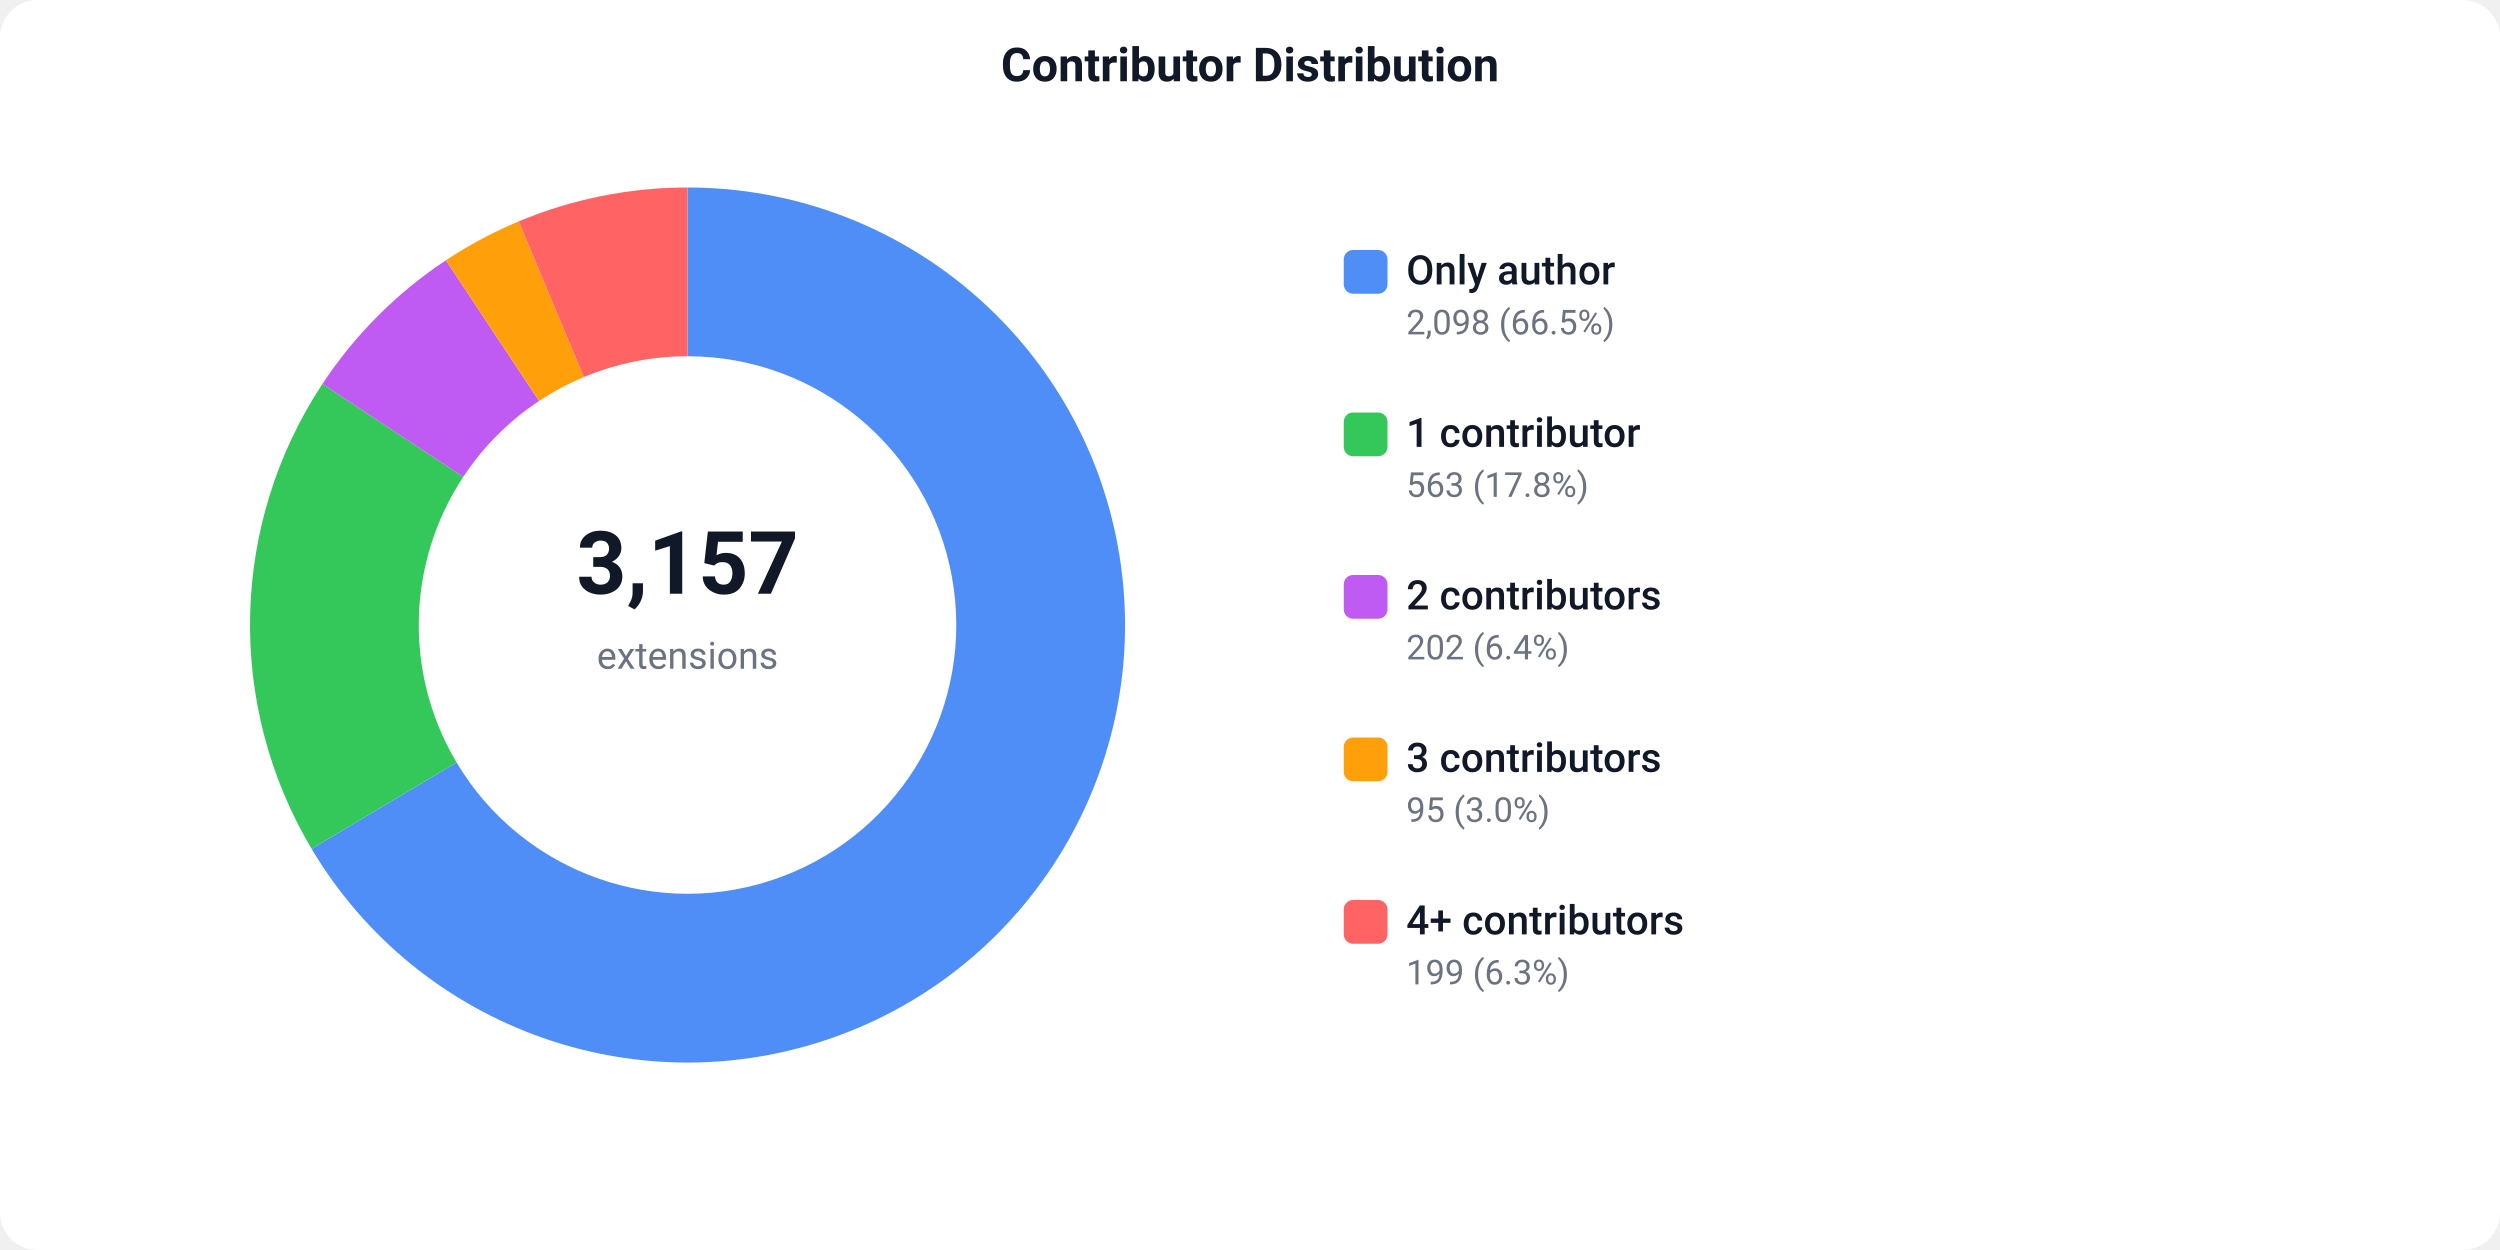
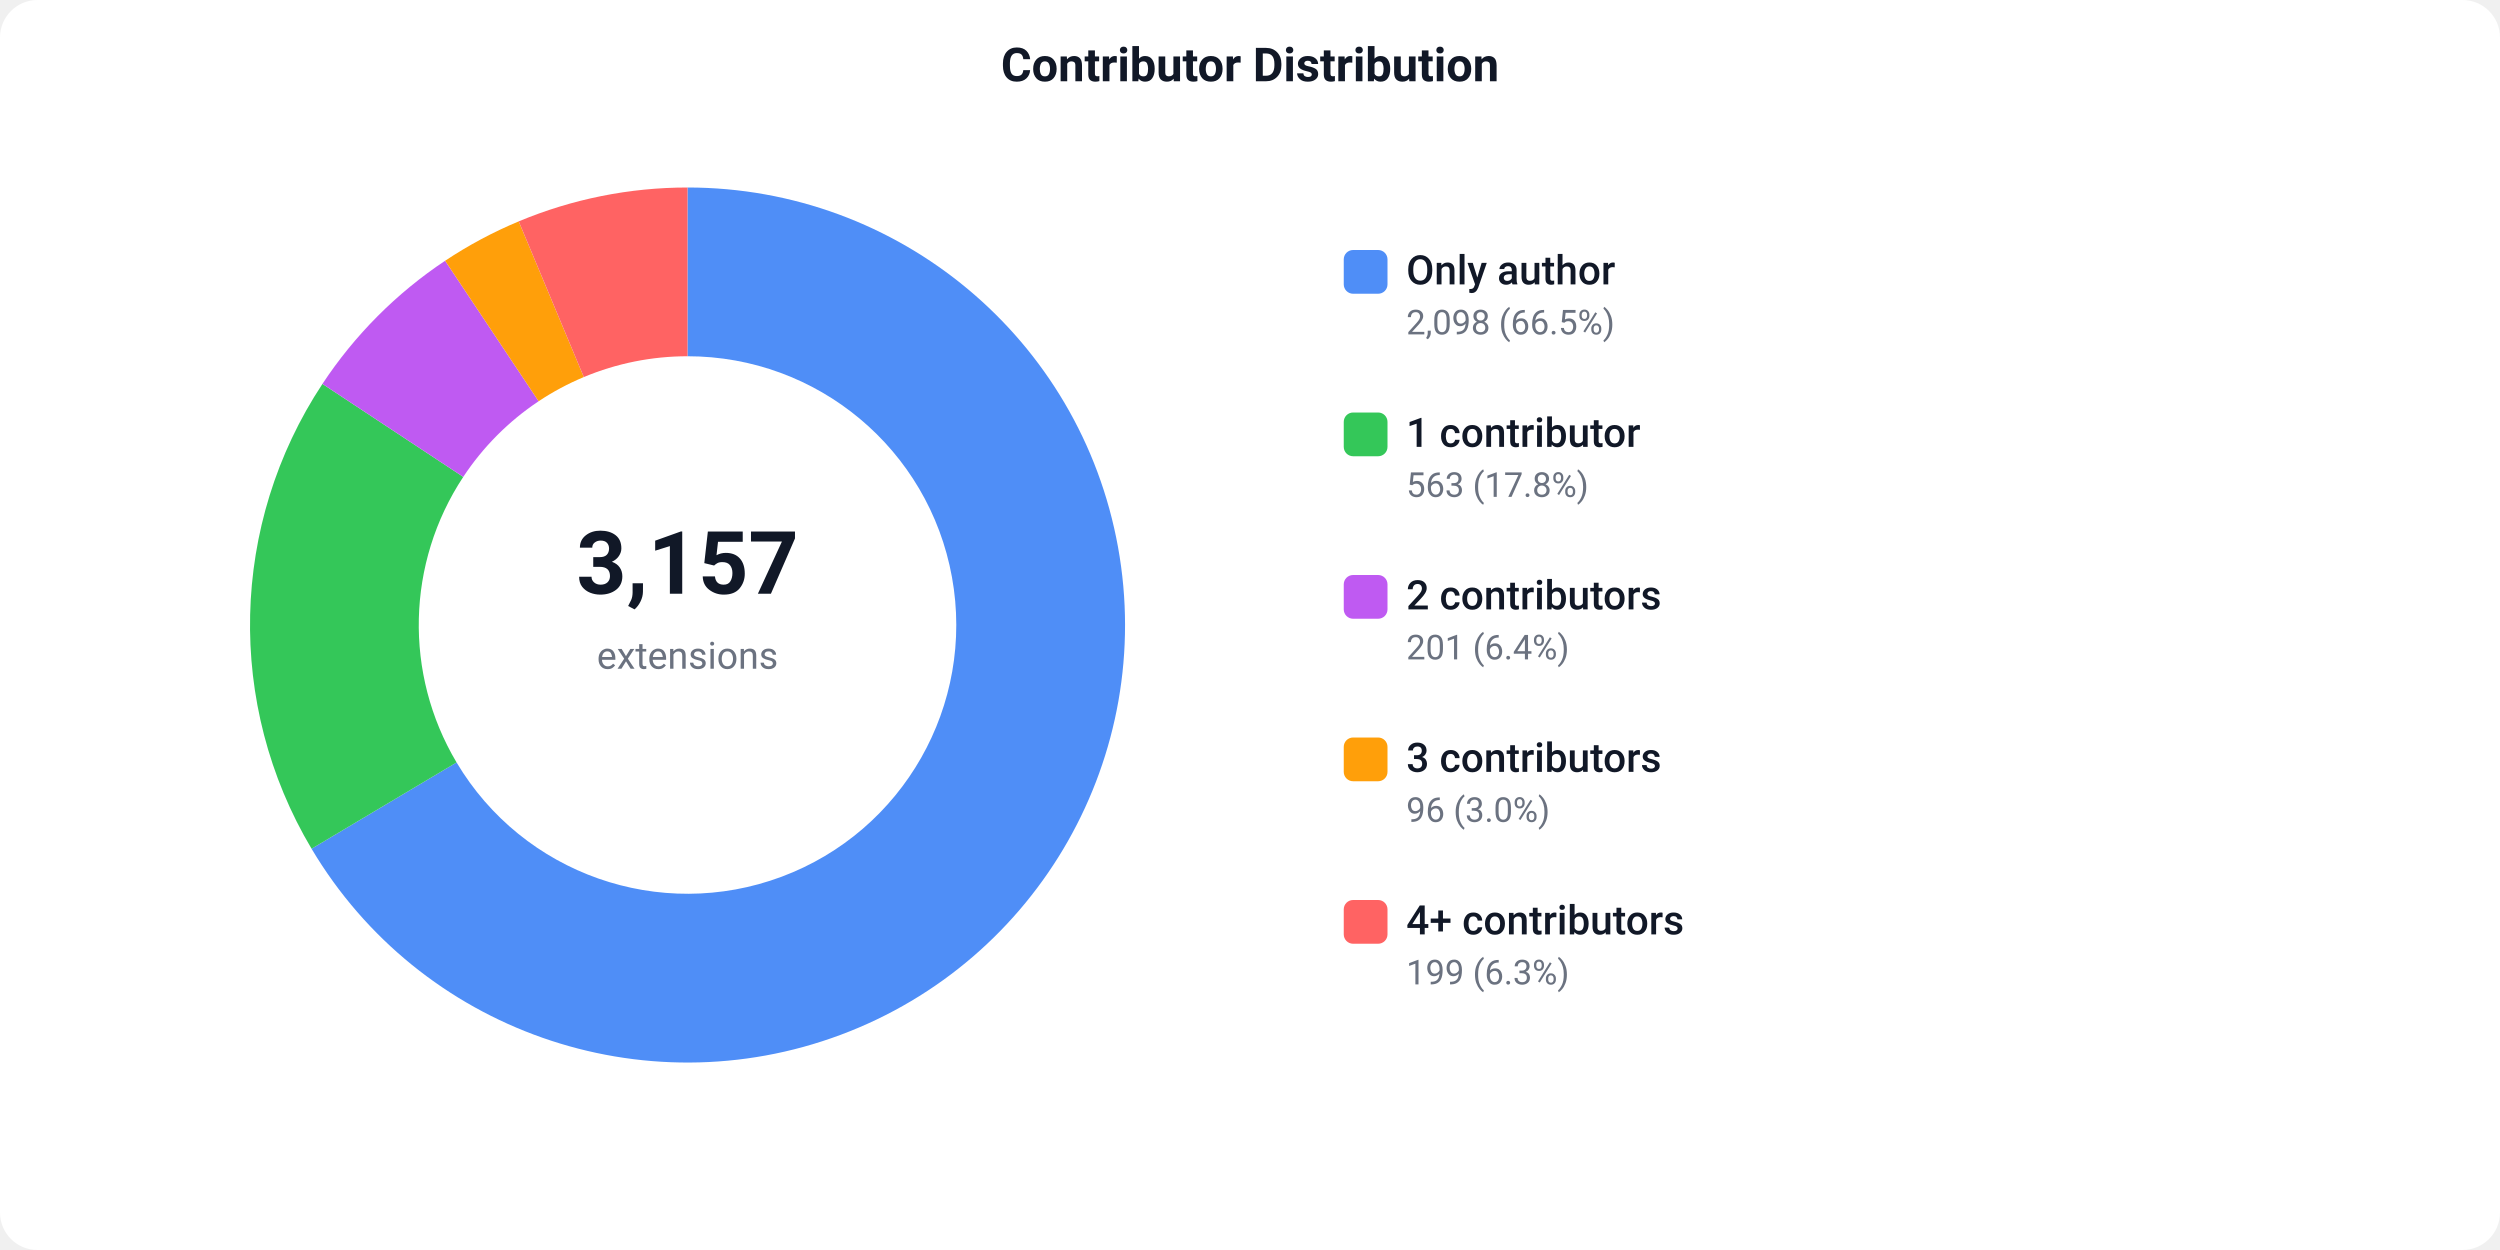
<svg xmlns="http://www.w3.org/2000/svg" width="800" height="400" viewBox="0 0 800 400">
  <defs>
    <style>text { font-family: -apple-system, BlinkMacSystemFont, 'Segoe UI', Roboto, sans-serif; }</style>
  </defs>
  <rect width="800" height="400" fill="#ffffff" rx="12" />
  <text x="400" y="26" text-anchor="middle" font-size="15" font-weight="600" fill="#111827">Contributor Distribution</text>
  <path d="M 220.00 60.00 A 140 140 0 1 1 99.70 271.60 L 146.10 243.98 A 86 86 0 1 0 220.00 114.00 Z" fill="#4F8EF7" />
  <path d="M 99.70 271.60 A 140 140 0 0 1 103.18 122.85 L 148.24 152.61 A 86 86 0 0 0 146.10 243.98 Z" fill="#34C759" />
-   <path d="M 103.18 122.85 A 140 140 0 0 1 142.68 83.29 L 172.50 128.31 A 86 86 0 0 0 148.24 152.61 Z" fill="#BF5AF2" />
-   <path d="M 142.68 83.29 A 140 140 0 0 1 165.99 70.84 L 186.82 120.66 A 86 86 0 0 0 172.50 128.31 Z" fill="#FF9F0A" />
+   <path d="M 103.18 122.85 A 140 140 0 0 1 142.44 83.44 L 172.36 128.40 A 86 86 0 0 0 148.24 152.61 Z" fill="#BF5AF2" />
+   <path d="M 142.44 83.44 A 140 140 0 0 1 165.99 70.84 L 186.82 120.66 A 86 86 0 0 0 172.36 128.40 Z" fill="#FF9F0A" />
  <path d="M 165.99 70.84 A 140 140 0 0 1 220.00 60.00 L 220.00 114.00 A 86 86 0 0 0 186.82 120.66 Z" fill="#FF6363" />
  <text x="220" y="190" text-anchor="middle" font-size="28" font-weight="700" fill="#111827">3,157</text>
  <text x="220" y="214" text-anchor="middle" font-size="12" fill="#6b7280">extensions</text>
  <rect x="430" y="80" width="14" height="14" fill="#4F8EF7" rx="3" />
  <text x="450" y="91" font-size="13" font-weight="500" fill="#111827">Only author</text>
  <text x="450" y="107" font-size="11" fill="#6b7280">2,098 (66.5%)</text>
  <rect x="430" y="132" width="14" height="14" fill="#34C759" rx="3" />
  <text x="450" y="143" font-size="13" font-weight="500" fill="#111827">1 contributor</text>
  <text x="450" y="159" font-size="11" fill="#6b7280">563 (17.8%)</text>
  <rect x="430" y="184" width="14" height="14" fill="#BF5AF2" rx="3" />
  <text x="450" y="195" font-size="13" font-weight="500" fill="#111827">2 contributors</text>
-   <text x="450" y="211" font-size="11" fill="#6b7280">202 (6.4%)</text>
+   <text x="450" y="211" font-size="11" fill="#6b7280">201 (6.4%)</text>
  <rect x="430" y="236" width="14" height="14" fill="#FF9F0A" rx="3" />
  <text x="450" y="247" font-size="13" font-weight="500" fill="#111827">3 contributors</text>
-   <text x="450" y="263" font-size="11" fill="#6b7280">95 (3.0%)</text>
+   <text x="450" y="263" font-size="11" fill="#6b7280">96 (3.0%)</text>
  <rect x="430" y="288" width="14" height="14" fill="#FF6363" rx="3" />
  <text x="450" y="299" font-size="13" font-weight="500" fill="#111827">4+ contributors</text>
  <text x="450" y="315" font-size="11" fill="#6b7280">199 (6.3%)</text>
</svg>
